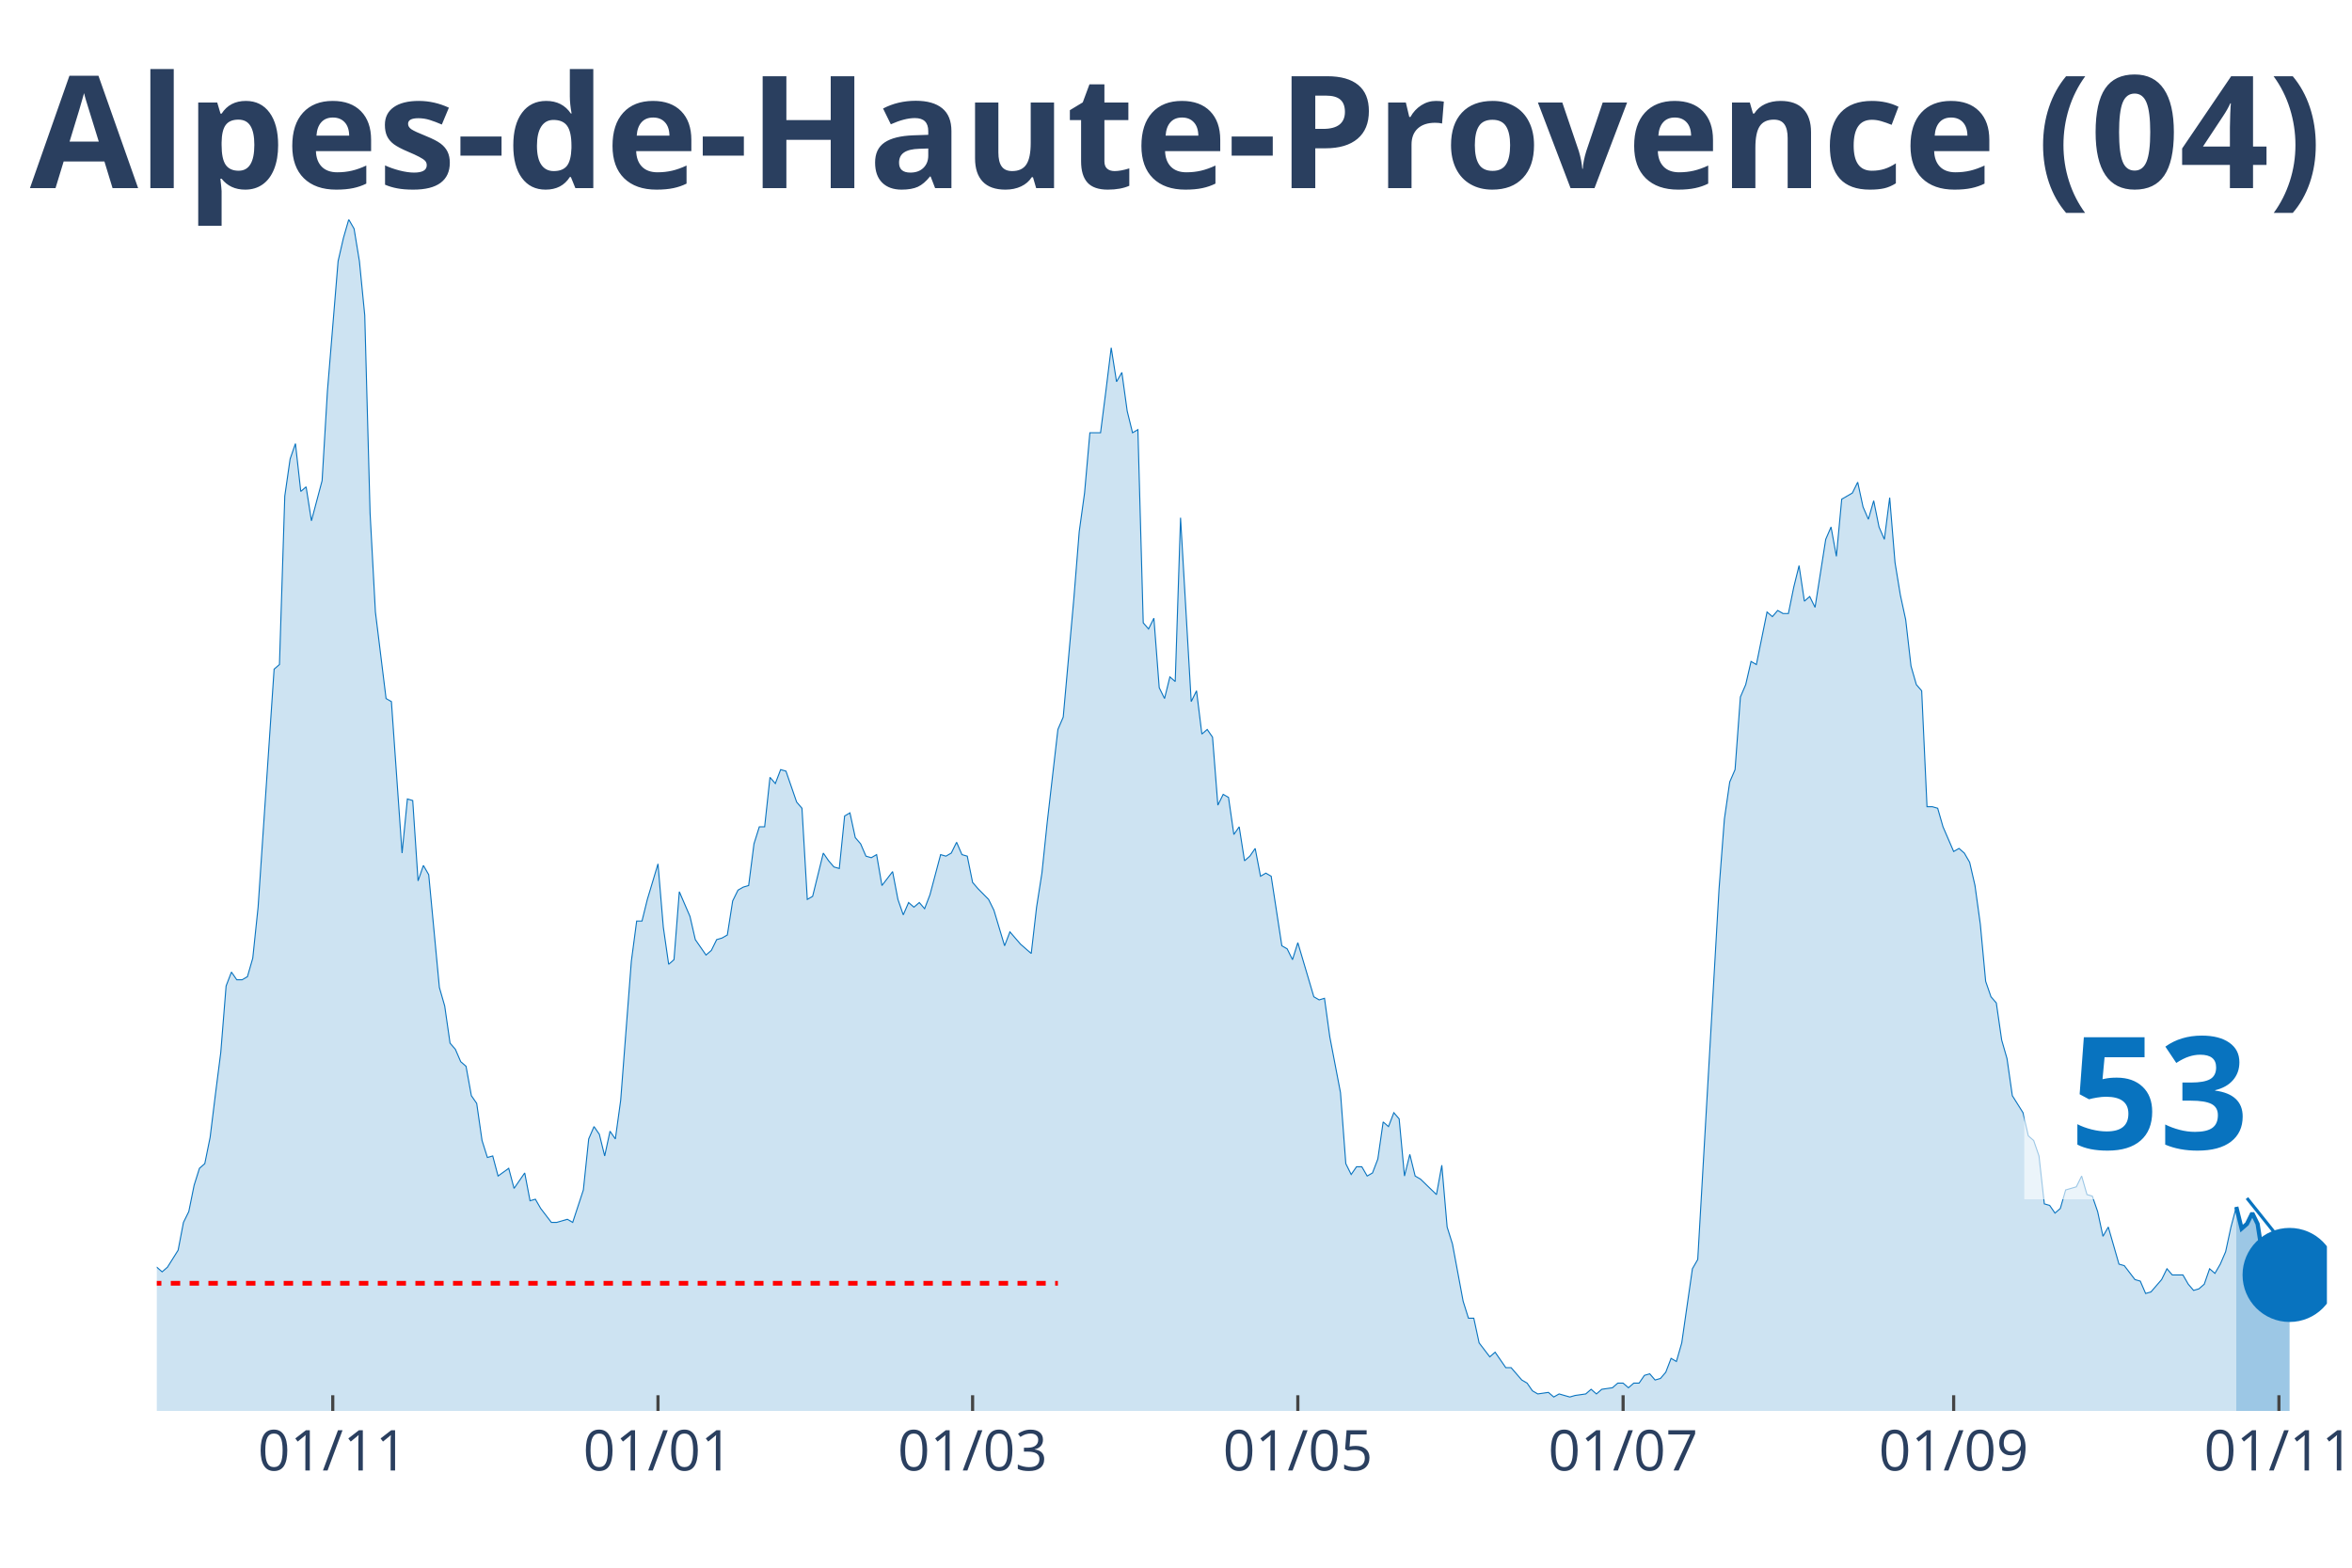
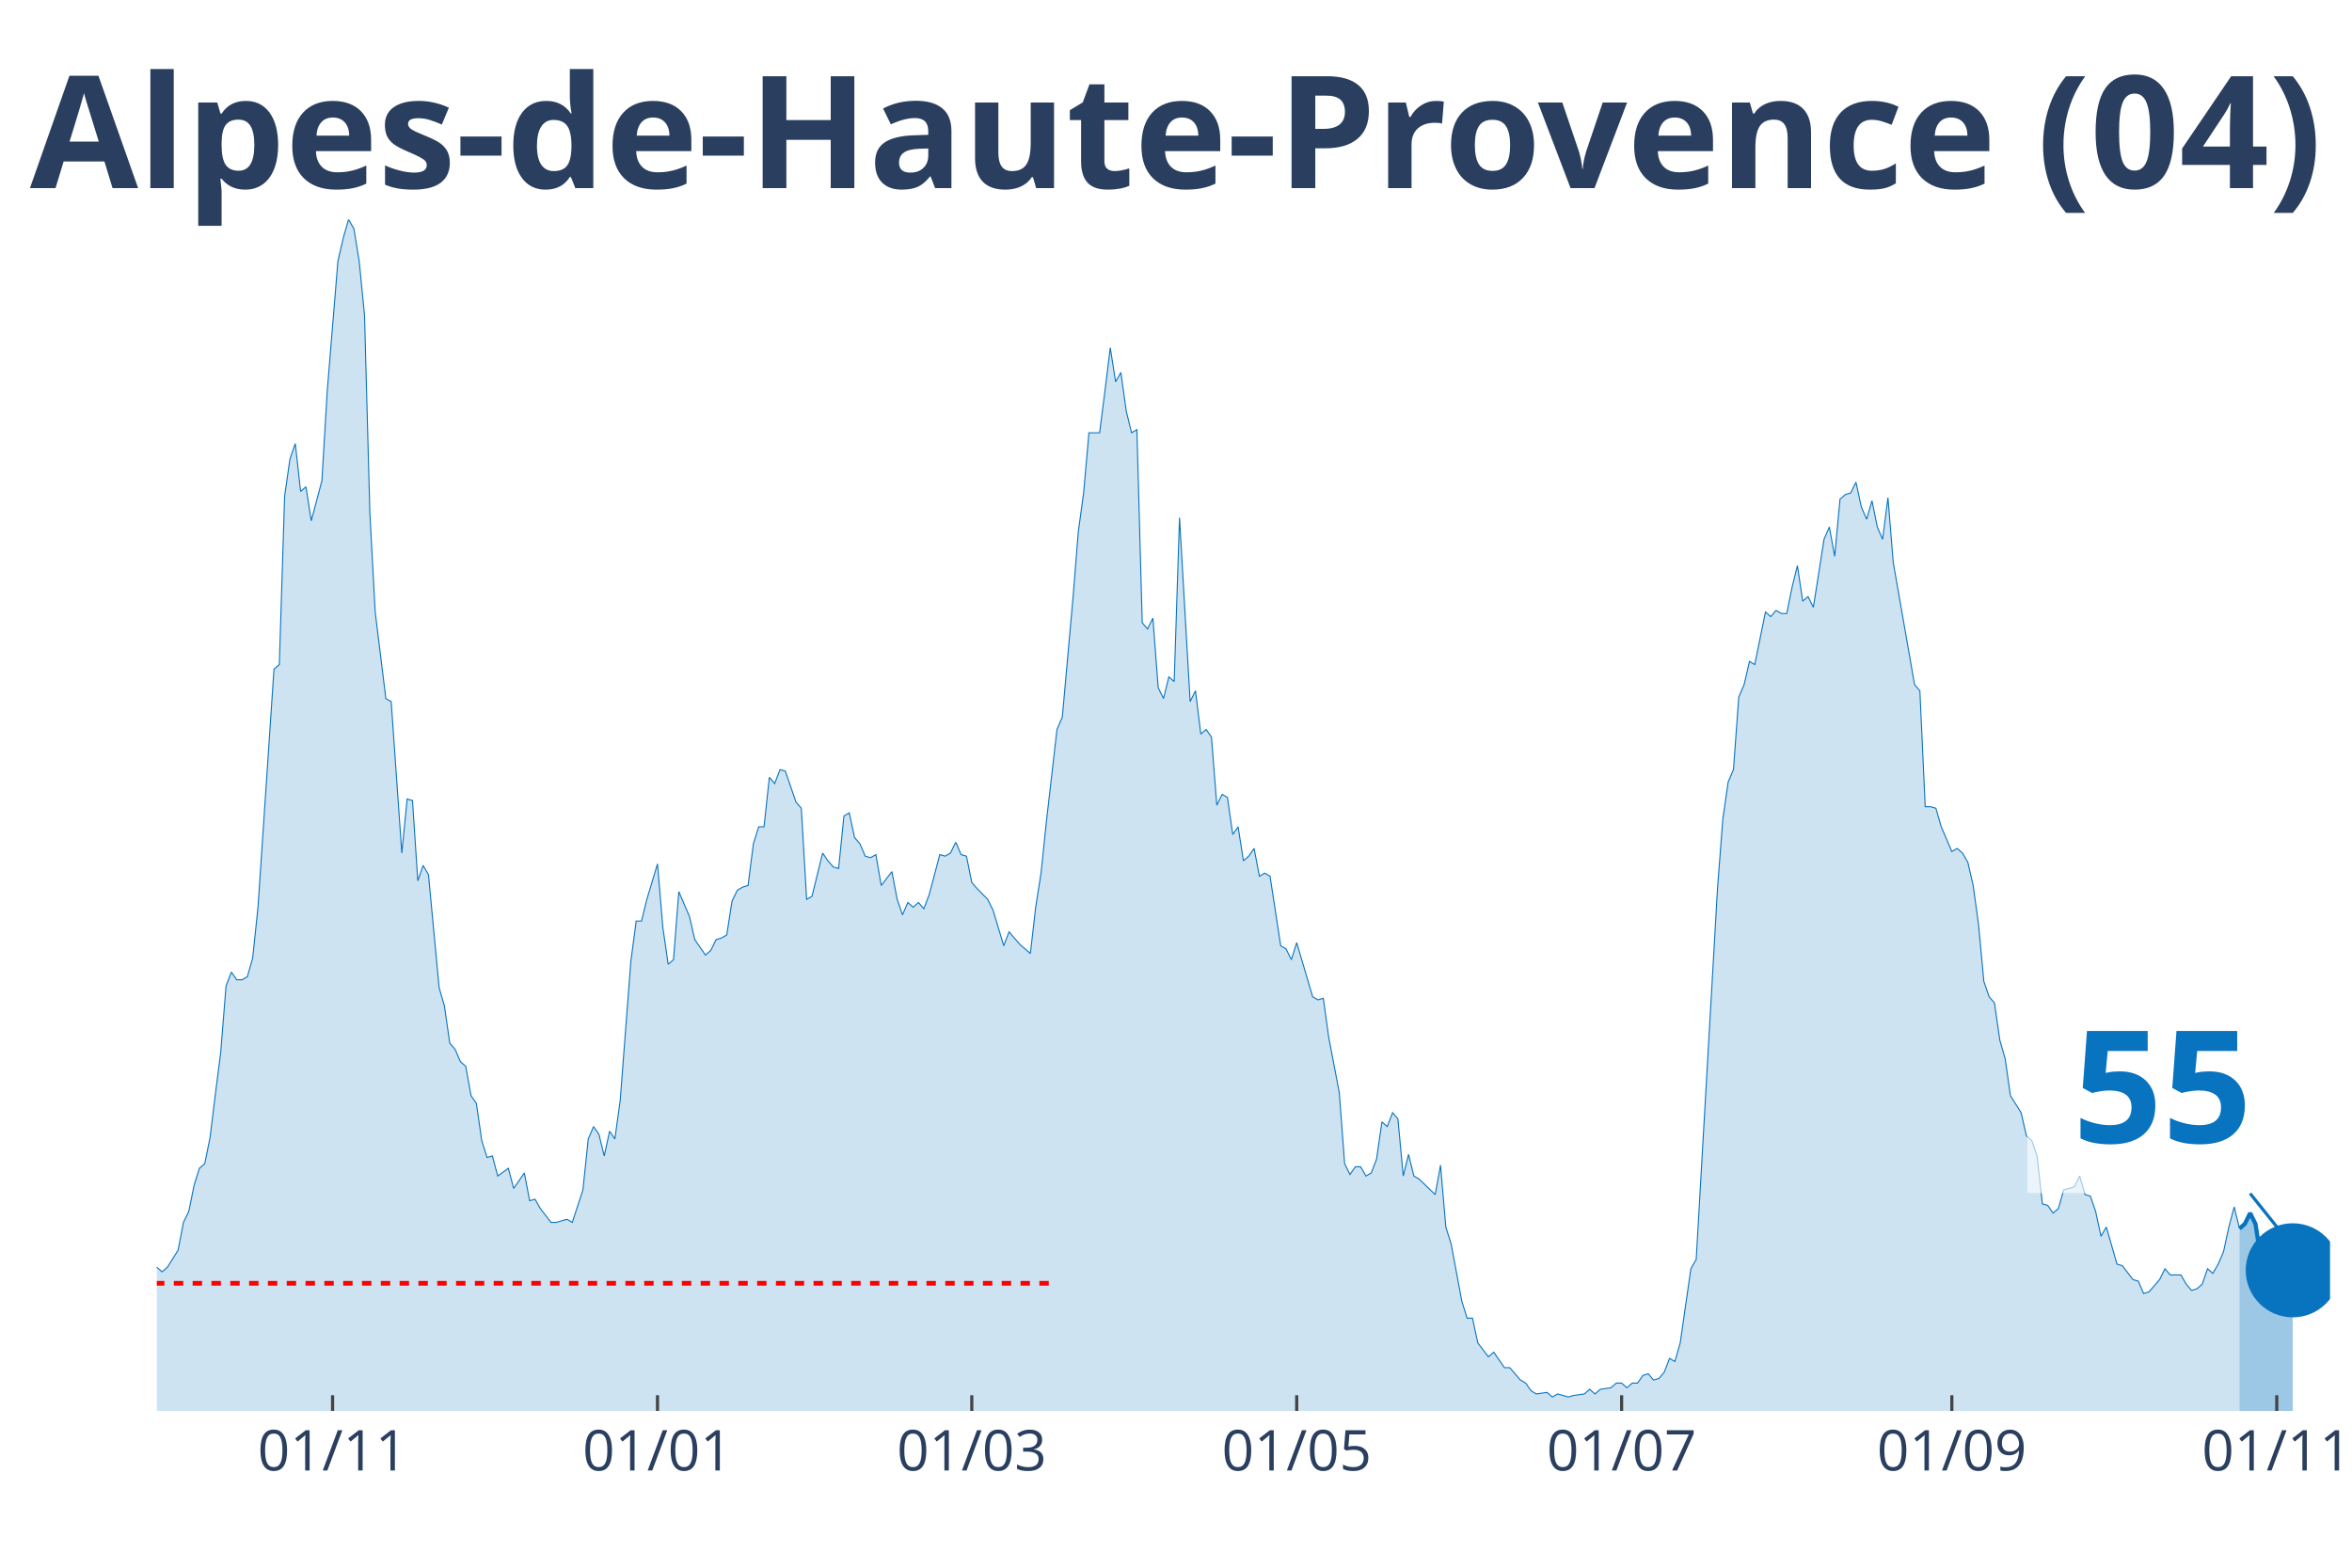
<svg xmlns="http://www.w3.org/2000/svg" class="main-svg" width="1125" height="750" style="" viewBox="0 0 750 500">
  <rect x="0" y="0" width="750" height="500" style="fill: rgb(0, 0, 0); fill-opacity: 0;" />
-   <defs id="defs-3cee46">
+   <defs id="defs-73910e">
    <g class="clips">
-       <clipPath id="clip3cee46xyplot" class="plotclip">
-         <rect width="692" height="380" />
+       <clipPath id="clip73910exyplot" class="plotclip">
+         <rect width="693" height="380" />
      </clipPath>
-       <clipPath class="axesclip" id="clip3cee46x">
-         <rect x="50" y="0" width="692" height="500" />
+       <clipPath class="axesclip" id="clip73910ex">
+         <rect x="50" y="0" width="693" height="500" />
      </clipPath>
-       <clipPath class="axesclip" id="clip3cee46y">
+       <clipPath class="axesclip" id="clip73910ey">
        <rect x="0" y="70" width="750" height="380" />
      </clipPath>
-       <clipPath class="axesclip" id="clip3cee46xy">
-         <rect x="50" y="70" width="692" height="380" />
+       <clipPath class="axesclip" id="clip73910exy">
+         <rect x="50" y="70" width="693" height="380" />
      </clipPath>
    </g>
    <g class="gradients" />
  </defs>
  <g class="bglayer">
-     <rect class="bg" x="50" y="70" width="692" height="380" style="fill: rgb(0, 0, 0); fill-opacity: 0; stroke-width: 0;" />
+     <rect class="bg" x="50" y="70" width="693" height="380" style="fill: rgb(0, 0, 0); fill-opacity: 0; stroke-width: 0;" />
  </g>
  <g class="layer-below">
    <g class="imagelayer" />
    <g class="shapelayer" />
  </g>
  <g class="cartesianlayer">
    <g class="subplot xy">
      <g class="layer-subplot">
        <g class="shapelayer" />
        <g class="imagelayer" />
      </g>
      <g class="gridlayer">
        <g class="x">
-           <path class="xgrid crisp" transform="translate(106.11,0)" d="M0,70v380" style="stroke: rgb(255, 255, 255); stroke-opacity: 1; stroke-width: 1px;" />
-           <path class="xgrid crisp" transform="translate(209.82,0)" d="M0,70v380" style="stroke: rgb(255, 255, 255); stroke-opacity: 1; stroke-width: 1px;" />
-           <path class="xgrid crisp" transform="translate(310.14,0)" d="M0,70v380" style="stroke: rgb(255, 255, 255); stroke-opacity: 1; stroke-width: 1px;" />
-           <path class="xgrid crisp" transform="translate(413.85,0)" d="M0,70v380" style="stroke: rgb(255, 255, 255); stroke-opacity: 1; stroke-width: 1px;" />
-           <path class="xgrid crisp" transform="translate(517.57,0)" d="M0,70v380" style="stroke: rgb(255, 255, 255); stroke-opacity: 1; stroke-width: 1px;" />
-           <path class="xgrid crisp" transform="translate(622.98,0)" d="M0,70v380" style="stroke: rgb(255, 255, 255); stroke-opacity: 1; stroke-width: 1px;" />
-           <path class="xgrid crisp" transform="translate(726.7,0)" d="M0,70v380" style="stroke: rgb(255, 255, 255); stroke-opacity: 1; stroke-width: 1px;" />
+           <path class="xgrid crisp" transform="translate(106.05,0)" d="M0,70v380" style="stroke: rgb(255, 255, 255); stroke-opacity: 1; stroke-width: 1px;" />
+           <path class="xgrid crisp" transform="translate(209.66,0)" d="M0,70v380" style="stroke: rgb(255, 255, 255); stroke-opacity: 1; stroke-width: 1px;" />
+           <path class="xgrid crisp" transform="translate(309.88,0)" d="M0,70v380" style="stroke: rgb(255, 255, 255); stroke-opacity: 1; stroke-width: 1px;" />
+           <path class="xgrid crisp" transform="translate(413.49,0)" d="M0,70v380" style="stroke: rgb(255, 255, 255); stroke-opacity: 1; stroke-width: 1px;" />
+           <path class="xgrid crisp" transform="translate(517.1,0)" d="M0,70v380" style="stroke: rgb(255, 255, 255); stroke-opacity: 1; stroke-width: 1px;" />
+           <path class="xgrid crisp" transform="translate(622.4,0)" d="M0,70v380" style="stroke: rgb(255, 255, 255); stroke-opacity: 1; stroke-width: 1px;" />
+           <path class="xgrid crisp" transform="translate(726.01,0)" d="M0,70v380" style="stroke: rgb(255, 255, 255); stroke-opacity: 1; stroke-width: 1px;" />
        </g>
        <g class="y" />
      </g>
      <g class="zerolinelayer" />
      <path class="xlines-below" />
      <path class="ylines-below" />
      <g class="overlines-below" />
      <g class="xaxislayer-below" />
      <g class="yaxislayer-below" />
      <g class="overaxes-below" />
-       <g class="plot" transform="translate(50, 70)" clip-path="url('#clip3cee46xyplot')">
+       <g class="plot" transform="translate(50, 70)" clip-path="url('#clip73910exyplot')">
        <g class="scatterlayer mlayer">
-           <g class="trace scatter trace4a5bf5" style="stroke-miterlimit: 2;">
+           <g class="trace scatter traced8ac2b" style="stroke-miterlimit: 2;">
            <g class="fills">
              <g>
-                 <path class="js-fill" d="M663.1,380L-231.23,380L-231.23,378.03L-221.03,378.03L-219.33,378.03L-212.53,379.01L-210.83,379.01L-115.62,378.03L-113.92,377.54L-110.52,375.07L-108.82,375.56L-105.42,374.09L-103.71,374.09L-102.01,373.59L-100.31,376.06L-96.91,374.58L-95.21,372.11L-90.11,367.19L-88.41,362.26L-83.31,354.86L-81.61,356.34L-78.21,358.81L-76.51,357.33L-73.11,353.88L-71.41,354.86L-68.01,353.39L-66.31,343.04L-57.81,334.16L-56.11,334.66L-54.41,340.08L-52.71,341.06L-49.31,344.51L-47.61,344.51L-44.21,345.5L-42.51,341.56L-37.41,345.01L-35.71,345.5L-34,339.09L-32.3,338.6L-28.9,333.67L-27.2,328.74L-25.5,329.23L-23.8,328.25L-22.1,332.68L-20.4,332.19L-18.7,333.67L-17,329.23L-15.3,325.29L-13.6,317.41L-11.9,317.9L-10.2,316.91L-8.5,317.9L-6.8,320.86L-5.1,324.31L-3.4,331.21L-1.7,334.66L0,334.16L1.7,335.64L3.4,334.16L6.8,328.74L8.5,319.87L10.2,316.42L11.9,308.04L13.6,302.62L15.3,301.14L17,292.76L18.7,278.96L20.4,265.65L22.1,244.46L23.8,240.03L25.5,242.49L27.2,242.49L28.9,241.5L30.6,235.59L32.3,219.33L37.41,143.42L39.11,141.95L40.81,88.22L42.51,76.39L44.21,71.47L45.91,86.74L47.61,85.27L49.31,96.11L52.71,83.29L54.41,54.71L57.81,13.31L59.51,5.91L61.21,0L62.91,2.96L64.61,13.31L66.31,30.56L68.01,93.64L69.71,125.19L73.11,152.79L74.81,153.77L78.21,202.08L79.91,184.82L81.61,185.32L83.31,210.95L85.01,206.02L86.71,208.98L90.11,244.95L91.81,250.87L93.51,262.7L95.21,264.67L96.91,268.61L98.61,270.09L100.31,279.46L102.01,281.92L103.71,293.75L105.42,299.17L107.12,298.68L108.82,305.08L112.22,302.62L113.92,309.03L117.32,304.1L119.02,312.97L120.72,312.48L122.42,315.43L125.82,319.87L127.52,319.87L130.92,318.88L132.62,319.87L136.02,309.52L137.72,293.26L139.42,289.31L141.12,291.78L142.82,298.68L144.52,290.79L146.22,293.26L147.92,280.93L151.32,236.58L153.02,223.76L154.72,223.76L156.42,216.86L159.82,205.53L161.52,225.73L163.22,237.56L164.92,236.08L166.62,214.4L168.32,218.34L170.02,222.28L171.72,229.68L175.13,234.6L176.83,233.13L178.53,229.68L180.23,229.18L181.93,228.2L183.63,217.35L185.33,213.9L187.03,212.92L188.73,212.43L190.43,199.12L192.13,193.7L193.83,193.7L195.53,177.92L197.23,179.9L198.93,175.46L200.63,175.95L204.03,185.81L205.73,187.78L207.43,216.86L209.13,215.88L212.53,202.08L214.23,204.54L215.93,206.51L217.63,207L219.33,190.25L221.03,189.26L222.73,197.15L224.43,199.12L226.13,203.06L227.83,203.55L229.53,202.57L231.23,212.43L234.63,207.99L236.33,216.86L238.03,221.79L239.73,217.85L241.43,219.33L243.14,217.85L244.84,219.82L246.54,215.38L249.94,202.57L251.64,203.06L253.34,202.08L255.04,198.63L256.74,202.57L258.44,203.06L260.14,211.44L261.84,213.41L265.24,216.86L266.94,220.31L270.34,231.65L272.04,227.21L275.44,231.15L277.14,232.63L278.84,234.11L280.54,219.33L282.24,208.48L283.94,192.22L287.34,162.65L289.04,158.7L292.44,120.75L294.14,99.56L295.84,87.24L297.54,68.02L300.94,68.02L302.64,54.71L304.34,40.91L306.04,51.75L307.74,48.79L309.44,61.12L311.14,68.02L312.85,67.03L314.55,128.64L316.25,130.61L317.95,127.16L319.65,149.34L321.35,152.79L323.05,145.89L324.75,147.37L326.45,95.12L329.85,153.77L331.55,150.32L333.25,164.12L334.95,162.65L336.65,165.11L338.35,186.8L340.05,183.35L341.75,184.33L343.45,196.16L345.15,193.7L346.85,204.54L348.55,203.06L350.25,200.6L351.95,209.47L353.65,208.48L355.35,209.47L358.75,231.65L360.45,232.63L362.15,236.08L363.85,230.66L368.95,247.91L370.65,248.9L372.35,248.4L374.05,260.73L377.45,278.47L379.15,301.14L380.86,304.59L382.56,302.13L384.26,302.13L385.96,305.08L387.66,304.1L389.36,299.66L391.06,287.83L392.76,289.31L394.46,284.88L396.16,286.85L397.86,305.08L399.56,298.18L401.26,305.08L402.96,306.07L408.06,311L409.76,301.63L411.46,321.35L413.16,326.77L416.56,345.01L418.26,350.43L419.96,350.43L421.66,358.31L425.06,362.75L426.76,361.27L430.16,366.2L431.86,366.2L435.26,370.14L436.96,371.13L438.66,373.59L440.36,374.58L443.76,374.09L445.46,375.56L447.16,374.58L448.86,375.07L450.57,375.56L452.27,375.07L455.67,374.58L457.37,373.1L459.07,374.58L460.77,373.1L464.17,372.61L465.87,371.13L467.57,371.13L469.27,372.61L470.97,371.13L472.67,371.13L474.37,368.66L476.07,368.17L477.77,370.14L479.47,369.65L481.17,367.68L482.87,363.24L484.57,364.23L486.27,358.31L489.67,334.66L491.37,331.7L498.17,213.41L499.87,191.23L501.57,179.4L503.27,175.46L504.97,152.3L506.67,148.35L508.37,140.96L510.07,141.95L513.47,125.19L515.17,126.67L516.87,124.7L518.57,125.68L520.28,125.68L521.98,117.3L523.68,110.4L525.38,121.74L527.08,120.26L528.78,123.71L532.18,102.02L533.88,98.08L535.58,107.44L537.28,89.21L540.68,87.24L542.38,83.79L544.08,91.67L545.78,95.62L547.48,89.7L549.18,98.08L550.88,102.02L552.58,88.72L554.28,109.42L555.98,119.77L557.68,127.65L559.38,142.44L561.08,148.35L562.78,150.32L564.48,187.29L566.18,187.29L567.88,187.78L569.58,193.7L572.98,201.58L574.68,200.6L576.38,202.08L578.08,205.03L579.78,212.43L581.48,224.75L583.18,242.98L584.88,247.91L586.58,249.88L588.29,261.71L589.99,267.63L591.69,279.46L595.09,284.88L596.79,292.27L598.49,293.75L600.19,298.68L601.89,313.96L603.59,314.45L605.29,316.91L606.99,315.43L608.69,309.52L610.39,309.03L612.09,308.53L613.79,305.08L615.49,311L617.19,311.49L618.89,316.42L620.59,324.31L622.29,321.35L623.99,327.26L625.69,333.18L627.39,333.67L630.79,338.11L632.49,338.6L634.19,342.54L635.89,342.05L639.29,338.11L640.99,334.66L642.69,336.63L644.39,336.63L646.09,336.63L647.79,339.58L649.49,341.56L651.19,341.06L652.89,339.58L654.59,334.66L656.29,336.13L658,333.18L659.7,329.23L661.4,321.35L663.1,314.94" style="fill: rgb(8, 115, 191); fill-opacity: 0.2; stroke-width: 0;" />
+                 <path class="js-fill" d="M664.13,380L-231,380L-231,378.03L-220.81,378.03L-219.11,378.03L-212.32,379.01L-210.62,379.01L-115.5,378.03L-113.8,377.54L-110.4,375.07L-108.71,375.56L-105.31,374.09L-103.61,374.09L-101.91,373.59L-100.21,376.06L-96.82,374.58L-95.12,372.11L-90.02,367.19L-88.32,362.26L-83.23,354.86L-81.53,356.34L-78.13,358.81L-76.43,357.33L-73.04,353.88L-71.34,354.86L-67.94,353.39L-66.24,343.04L-57.75,334.16L-56.05,334.66L-54.35,340.08L-52.65,341.06L-49.26,344.51L-47.56,344.51L-44.16,345.5L-42.46,341.56L-37.37,345.01L-35.67,345.5L-33.97,339.09L-32.27,338.6L-28.87,333.67L-27.18,328.74L-25.48,329.23L-23.78,328.25L-22.08,332.68L-20.38,332.19L-18.68,333.67L-16.99,329.23L-15.29,325.29L-13.59,317.41L-11.89,317.9L-10.19,316.91L-8.49,317.9L-6.79,320.86L-5.1,324.31L-3.4,331.21L-1.7,334.66L0,334.16L1.7,335.64L3.4,334.16L6.79,328.74L8.49,319.87L10.19,316.42L11.89,308.04L13.59,302.62L15.29,301.14L16.99,292.76L18.68,278.96L20.38,265.65L22.08,244.46L23.78,240.03L25.48,242.49L27.18,242.49L28.88,241.5L30.57,235.59L32.27,219.33L37.37,143.42L39.07,141.95L40.76,88.22L42.46,76.39L44.16,71.47L45.86,86.74L47.56,85.27L49.26,96.11L52.65,83.29L54.35,54.71L57.75,13.31L59.45,5.91L61.15,0L62.85,2.96L64.54,13.31L66.24,30.56L67.94,93.64L69.64,125.19L73.04,152.79L74.74,153.77L78.13,202.08L79.83,184.82L81.53,185.32L83.23,210.95L84.93,206.02L86.63,208.98L90.02,244.95L91.72,250.87L93.42,262.7L95.12,264.67L96.82,268.61L98.51,270.09L100.21,279.46L101.91,281.92L103.61,293.75L105.31,299.17L107.01,298.68L108.71,305.08L112.1,302.62L113.8,309.03L117.2,304.1L118.9,312.97L120.6,312.48L122.29,315.43L125.69,319.87L127.39,319.87L130.79,318.88L132.49,319.87L135.88,309.52L137.58,293.26L139.28,289.31L140.98,291.78L142.68,298.68L144.38,290.79L146.07,293.26L147.77,280.93L151.17,236.58L152.87,223.76L154.57,223.76L156.26,216.86L159.66,205.53L161.36,225.73L163.06,237.56L164.76,236.08L166.46,214.4L168.15,218.34L169.85,222.28L171.55,229.68L174.95,234.6L176.65,233.13L178.35,229.68L180.04,229.18L181.74,228.2L183.44,217.35L185.14,213.9L186.84,212.92L188.54,212.43L190.24,199.12L191.93,193.7L193.63,193.7L195.33,177.92L197.03,179.9L198.73,175.46L200.43,175.95L203.82,185.81L205.52,187.78L207.22,216.86L208.92,215.88L212.32,202.08L214.01,204.54L215.71,206.51L217.41,207L219.11,190.25L220.81,189.26L222.51,197.15L224.21,199.12L225.9,203.06L227.6,203.55L229.3,202.57L231,212.43L234.4,207.99L236.1,216.86L237.79,221.79L239.49,217.85L241.19,219.33L242.89,217.85L244.59,219.82L246.29,215.38L249.68,202.57L251.38,203.06L253.08,202.08L254.78,198.63L256.48,202.57L258.18,203.06L259.88,211.44L261.57,213.41L264.97,216.86L266.67,220.31L270.07,231.65L271.76,227.21L275.16,231.15L276.86,232.63L278.56,234.11L280.26,219.33L281.96,208.48L283.65,192.22L287.05,162.65L288.75,158.7L292.15,120.75L293.85,99.56L295.54,87.24L297.24,68.02L300.64,68.02L302.34,54.71L304.04,40.91L305.74,51.75L307.43,48.79L309.13,61.12L310.83,68.02L312.53,67.03L314.23,128.64L315.93,130.61L317.63,127.16L319.32,149.34L321.02,152.79L322.72,145.89L324.42,147.37L326.12,95.12L329.51,153.77L331.21,150.32L332.91,164.12L334.61,162.65L336.31,165.11L338.01,186.8L339.71,183.35L341.4,184.33L343.1,196.16L344.8,193.7L346.5,204.54L348.2,203.06L349.9,200.6L351.6,209.47L353.29,208.48L354.99,209.47L358.39,231.65L360.09,232.63L361.79,236.08L363.49,230.66L368.58,247.91L370.28,248.9L371.98,248.4L373.68,260.73L377.07,278.47L378.77,301.14L380.47,304.59L382.17,302.13L383.87,302.13L385.57,305.08L387.26,304.1L388.96,299.66L390.66,287.83L392.36,289.31L394.06,284.88L395.76,286.85L397.46,305.08L399.15,298.18L400.85,305.08L402.55,306.07L407.65,311L409.35,301.63L411.04,321.35L412.74,326.77L416.14,345.01L417.84,350.43L419.54,350.43L421.24,358.31L424.63,362.75L426.33,361.27L429.73,366.2L431.43,366.2L434.82,370.14L436.52,371.13L438.22,373.59L439.92,374.58L443.32,374.09L445.01,375.56L446.71,374.58L448.41,375.07L450.11,375.56L451.81,375.07L455.21,374.58L456.9,373.1L458.6,374.58L460.3,373.1L463.7,372.61L465.4,371.13L467.1,371.13L468.79,372.61L470.49,371.13L472.19,371.13L473.89,368.66L475.59,368.17L477.29,370.14L478.99,369.65L480.68,367.68L482.38,363.24L484.08,364.23L485.78,358.31L489.18,334.66L490.88,331.7L497.67,213.41L499.37,191.23L501.07,179.4L502.76,175.46L504.46,152.3L506.16,148.35L507.86,140.96L509.56,141.95L512.96,125.19L514.65,126.67L516.35,124.7L518.05,125.68L519.75,125.68L521.45,117.3L523.15,110.4L524.85,121.74L526.54,120.26L528.24,123.71L531.64,102.02L533.34,98.08L535.04,107.44L536.74,89.21L538.43,87.73L540.13,87.24L541.83,83.79L543.53,91.67L545.23,95.62L546.93,89.7L548.63,98.08L550.32,102.02L552.02,88.72L553.72,109.42L560.51,148.35L562.21,150.32L563.91,187.29L565.61,187.29L567.31,187.78L569.01,193.7L572.4,201.58L574.1,200.6L575.8,202.08L577.5,205.03L579.2,212.43L580.9,224.75L582.6,242.98L584.29,247.91L585.99,249.88L587.69,261.71L589.39,267.63L591.09,279.46L594.49,284.88L596.18,292.27L597.88,293.75L599.58,298.68L601.28,313.96L602.98,314.45L604.68,316.91L606.38,315.43L608.07,309.52L609.77,309.03L611.47,308.53L613.17,305.08L614.87,311L616.57,311.49L618.26,316.42L619.96,324.31L621.66,321.35L623.36,327.26L625.06,333.18L626.76,333.67L630.15,338.11L631.85,338.6L633.55,342.54L635.25,342.05L638.65,338.11L640.35,334.66L642.04,336.63L643.74,336.63L645.44,336.63L647.14,339.58L648.84,341.56L650.54,341.06L652.24,339.58L653.93,334.66L655.63,336.13L657.33,333.18L659.03,329.23L660.73,321.35L662.43,314.94L664.13,321.84" style="fill: rgb(8, 115, 191); fill-opacity: 0.2; stroke-width: 0;" />
              </g>
            </g>
            <g class="errorbars" />
            <g class="lines">
-               <path class="js-line" d="M-231.23,378.03L-221.03,378.03L-219.33,378.03L-212.53,379.01L-210.83,379.01L-115.62,378.03L-113.92,377.54L-110.52,375.07L-108.82,375.56L-105.42,374.09L-103.71,374.09L-102.01,373.59L-100.31,376.06L-96.91,374.58L-95.21,372.11L-90.11,367.19L-88.41,362.26L-83.31,354.86L-81.61,356.34L-78.21,358.81L-76.51,357.33L-73.11,353.88L-71.41,354.86L-68.01,353.39L-66.31,343.04L-57.81,334.16L-56.11,334.66L-54.41,340.08L-52.71,341.06L-49.31,344.51L-47.61,344.51L-44.21,345.5L-42.51,341.56L-37.41,345.01L-35.71,345.5L-34,339.09L-32.3,338.6L-28.9,333.67L-27.2,328.74L-25.5,329.23L-23.8,328.25L-22.1,332.68L-20.4,332.19L-18.7,333.67L-17,329.23L-15.3,325.29L-13.6,317.41L-11.9,317.9L-10.2,316.91L-8.5,317.9L-6.8,320.86L-5.1,324.31L-3.4,331.21L-1.7,334.66L0,334.16L1.7,335.64L3.4,334.16L6.8,328.74L8.5,319.87L10.2,316.42L11.9,308.04L13.6,302.62L15.3,301.14L17,292.76L18.7,278.96L20.4,265.65L22.1,244.46L23.8,240.03L25.5,242.49L27.2,242.49L28.9,241.5L30.6,235.59L32.3,219.33L37.41,143.42L39.11,141.95L40.81,88.22L42.51,76.39L44.21,71.47L45.91,86.74L47.61,85.27L49.31,96.11L52.71,83.29L54.41,54.71L57.81,13.31L59.51,5.91L61.21,0L62.91,2.96L64.61,13.31L66.31,30.56L68.01,93.64L69.71,125.19L73.11,152.79L74.81,153.77L78.21,202.08L79.91,184.82L81.61,185.32L83.31,210.95L85.01,206.02L86.71,208.98L90.11,244.95L91.81,250.87L93.51,262.7L95.21,264.67L96.91,268.61L98.61,270.09L100.31,279.46L102.01,281.92L103.71,293.75L105.42,299.17L107.12,298.68L108.82,305.08L112.22,302.62L113.92,309.03L117.32,304.1L119.02,312.97L120.72,312.48L122.42,315.43L125.82,319.87L127.52,319.87L130.92,318.88L132.62,319.87L136.02,309.52L137.72,293.26L139.42,289.31L141.12,291.78L142.82,298.68L144.52,290.79L146.22,293.26L147.92,280.93L151.32,236.58L153.02,223.76L154.72,223.76L156.42,216.86L159.82,205.53L161.52,225.73L163.22,237.56L164.92,236.08L166.62,214.4L168.32,218.34L170.02,222.28L171.72,229.68L175.13,234.6L176.83,233.13L178.53,229.68L180.23,229.18L181.93,228.2L183.63,217.35L185.33,213.9L187.03,212.92L188.73,212.43L190.43,199.12L192.13,193.7L193.83,193.7L195.53,177.92L197.23,179.9L198.93,175.46L200.63,175.95L204.03,185.81L205.73,187.78L207.43,216.86L209.13,215.88L212.53,202.08L214.23,204.54L215.93,206.51L217.63,207L219.33,190.25L221.03,189.26L222.73,197.15L224.43,199.12L226.13,203.06L227.83,203.55L229.53,202.57L231.23,212.43L234.63,207.99L236.33,216.86L238.03,221.79L239.73,217.85L241.43,219.33L243.14,217.85L244.84,219.82L246.54,215.38L249.94,202.57L251.64,203.06L253.34,202.08L255.04,198.63L256.74,202.57L258.44,203.06L260.14,211.44L261.84,213.41L265.24,216.86L266.94,220.31L270.34,231.65L272.04,227.21L275.44,231.15L277.14,232.63L278.84,234.11L280.54,219.33L282.24,208.48L283.94,192.22L287.34,162.65L289.04,158.7L292.44,120.75L294.14,99.56L295.84,87.24L297.54,68.02L300.94,68.02L302.64,54.71L304.34,40.91L306.04,51.75L307.74,48.79L309.44,61.12L311.14,68.02L312.85,67.03L314.55,128.64L316.25,130.61L317.95,127.16L319.65,149.34L321.35,152.79L323.05,145.89L324.75,147.37L326.45,95.12L329.85,153.77L331.55,150.32L333.25,164.12L334.95,162.65L336.65,165.11L338.35,186.8L340.05,183.35L341.75,184.33L343.45,196.16L345.15,193.7L346.85,204.54L348.55,203.06L350.25,200.6L351.95,209.47L353.65,208.48L355.35,209.47L358.75,231.65L360.45,232.63L362.15,236.08L363.85,230.66L368.95,247.91L370.65,248.9L372.35,248.4L374.05,260.73L377.45,278.47L379.15,301.14L380.86,304.59L382.56,302.13L384.26,302.13L385.96,305.08L387.66,304.1L389.36,299.66L391.06,287.83L392.76,289.31L394.46,284.88L396.16,286.85L397.86,305.08L399.56,298.18L401.26,305.08L402.96,306.07L408.06,311L409.76,301.63L411.46,321.35L413.16,326.77L416.56,345.01L418.26,350.43L419.96,350.43L421.66,358.31L425.06,362.75L426.76,361.27L430.16,366.2L431.86,366.2L435.26,370.14L436.96,371.13L438.66,373.59L440.36,374.58L443.76,374.09L445.46,375.56L447.16,374.58L448.86,375.07L450.57,375.56L452.27,375.07L455.67,374.58L457.37,373.1L459.07,374.58L460.77,373.1L464.17,372.61L465.87,371.13L467.57,371.13L469.27,372.61L470.97,371.13L472.67,371.13L474.37,368.66L476.07,368.17L477.77,370.14L479.47,369.65L481.17,367.68L482.87,363.24L484.57,364.23L486.27,358.31L489.67,334.66L491.37,331.7L498.17,213.41L499.87,191.23L501.57,179.4L503.27,175.46L504.97,152.3L506.67,148.35L508.37,140.96L510.07,141.95L513.47,125.19L515.17,126.67L516.87,124.7L518.57,125.68L520.28,125.68L521.98,117.3L523.68,110.4L525.38,121.74L527.08,120.26L528.78,123.71L532.18,102.02L533.88,98.08L535.58,107.44L537.28,89.21L540.68,87.24L542.38,83.79L544.08,91.67L545.78,95.62L547.48,89.7L549.18,98.08L550.88,102.02L552.58,88.72L554.28,109.42L555.98,119.77L557.68,127.65L559.38,142.44L561.08,148.35L562.78,150.32L564.48,187.29L566.18,187.29L567.88,187.78L569.58,193.7L572.98,201.58L574.68,200.6L576.38,202.08L578.08,205.03L579.78,212.43L581.48,224.75L583.18,242.98L584.88,247.91L586.58,249.88L588.29,261.71L589.99,267.63L591.69,279.46L595.09,284.88L596.79,292.27L598.49,293.75L600.19,298.68L601.89,313.96L603.59,314.45L605.29,316.91L606.99,315.43L608.69,309.52L610.39,309.03L612.09,308.53L613.79,305.08L615.49,311L617.19,311.49L618.89,316.42L620.59,324.31L622.29,321.35L623.99,327.26L625.69,333.18L627.39,333.67L630.79,338.11L632.49,338.6L634.19,342.54L635.89,342.05L639.29,338.11L640.99,334.66L642.69,336.63L644.39,336.63L646.09,336.63L647.79,339.58L649.49,341.56L651.19,341.06L652.89,339.58L654.59,334.66L656.29,336.13L658,333.18L659.7,329.23L661.4,321.35L663.1,314.94" style="vector-effect: non-scaling-stroke; fill: none; stroke: rgb(8, 115, 191); stroke-opacity: 1; stroke-width: 0.5px; opacity: 1;" />
+               <path class="js-line" d="M-231,378.03L-220.81,378.03L-219.11,378.03L-212.32,379.01L-210.62,379.01L-115.5,378.03L-113.8,377.54L-110.4,375.07L-108.71,375.56L-105.31,374.09L-103.61,374.09L-101.91,373.59L-100.21,376.06L-96.82,374.58L-95.12,372.11L-90.02,367.19L-88.32,362.26L-83.23,354.86L-81.53,356.34L-78.13,358.81L-76.43,357.33L-73.04,353.88L-71.34,354.86L-67.94,353.39L-66.24,343.04L-57.75,334.16L-56.05,334.66L-54.35,340.08L-52.65,341.06L-49.26,344.51L-47.56,344.51L-44.16,345.5L-42.46,341.56L-37.37,345.01L-35.67,345.5L-33.97,339.09L-32.27,338.6L-28.87,333.67L-27.18,328.74L-25.48,329.23L-23.78,328.25L-22.08,332.68L-20.38,332.19L-18.68,333.67L-16.99,329.23L-15.29,325.29L-13.59,317.41L-11.89,317.9L-10.19,316.91L-8.49,317.9L-6.79,320.86L-5.1,324.31L-3.4,331.21L-1.7,334.66L0,334.16L1.7,335.64L3.4,334.16L6.79,328.74L8.49,319.87L10.19,316.42L11.89,308.04L13.59,302.62L15.29,301.14L16.99,292.76L18.68,278.96L20.38,265.65L22.08,244.46L23.78,240.03L25.48,242.49L27.18,242.49L28.88,241.5L30.57,235.59L32.27,219.33L37.37,143.42L39.07,141.95L40.76,88.22L42.46,76.39L44.16,71.47L45.86,86.74L47.56,85.27L49.26,96.11L52.65,83.29L54.35,54.71L57.75,13.31L59.45,5.91L61.15,0L62.85,2.96L64.54,13.31L66.24,30.56L67.94,93.64L69.64,125.19L73.04,152.79L74.74,153.77L78.13,202.08L79.83,184.82L81.53,185.32L83.23,210.95L84.93,206.02L86.63,208.98L90.02,244.95L91.72,250.87L93.42,262.7L95.12,264.67L96.82,268.61L98.51,270.09L100.21,279.46L101.91,281.92L103.61,293.75L105.31,299.17L107.01,298.68L108.71,305.08L112.1,302.62L113.8,309.03L117.2,304.1L118.9,312.97L120.6,312.48L122.29,315.43L125.69,319.87L127.39,319.87L130.79,318.88L132.49,319.87L135.88,309.52L137.58,293.26L139.28,289.31L140.98,291.78L142.68,298.68L144.38,290.79L146.07,293.26L147.77,280.93L151.17,236.58L152.87,223.76L154.57,223.76L156.26,216.86L159.66,205.53L161.36,225.73L163.06,237.56L164.76,236.08L166.46,214.4L168.15,218.34L169.85,222.28L171.55,229.68L174.95,234.6L176.65,233.13L178.35,229.68L180.04,229.18L181.74,228.2L183.44,217.35L185.14,213.9L186.84,212.92L188.54,212.43L190.24,199.12L191.93,193.7L193.63,193.7L195.33,177.92L197.03,179.9L198.73,175.46L200.43,175.95L203.82,185.81L205.52,187.78L207.22,216.86L208.92,215.88L212.32,202.08L214.01,204.54L215.71,206.51L217.41,207L219.11,190.25L220.81,189.26L222.51,197.15L224.21,199.12L225.9,203.06L227.6,203.55L229.3,202.57L231,212.43L234.4,207.99L236.1,216.86L237.79,221.79L239.49,217.85L241.19,219.33L242.89,217.85L244.59,219.82L246.29,215.38L249.68,202.57L251.38,203.06L253.08,202.08L254.78,198.63L256.48,202.57L258.18,203.06L259.88,211.44L261.57,213.41L264.97,216.86L266.67,220.31L270.07,231.65L271.76,227.21L275.16,231.15L276.86,232.63L278.56,234.11L280.26,219.33L281.96,208.48L283.65,192.22L287.05,162.65L288.75,158.7L292.15,120.75L293.85,99.56L295.54,87.24L297.24,68.02L300.64,68.02L302.34,54.71L304.04,40.91L305.74,51.75L307.43,48.79L309.13,61.12L310.83,68.02L312.53,67.03L314.23,128.64L315.93,130.61L317.63,127.16L319.32,149.34L321.02,152.79L322.72,145.89L324.42,147.37L326.12,95.12L329.51,153.77L331.21,150.32L332.91,164.12L334.61,162.65L336.31,165.11L338.01,186.8L339.71,183.35L341.4,184.33L343.1,196.16L344.8,193.7L346.5,204.54L348.2,203.06L349.9,200.6L351.6,209.47L353.29,208.48L354.99,209.47L358.39,231.65L360.09,232.63L361.79,236.08L363.49,230.66L368.58,247.91L370.28,248.9L371.98,248.4L373.68,260.73L377.07,278.47L378.77,301.14L380.47,304.59L382.17,302.13L383.87,302.13L385.57,305.08L387.26,304.1L388.96,299.66L390.66,287.83L392.36,289.31L394.06,284.88L395.76,286.85L397.46,305.08L399.15,298.18L400.85,305.08L402.55,306.07L407.65,311L409.35,301.63L411.04,321.35L412.74,326.77L416.14,345.01L417.84,350.43L419.54,350.43L421.24,358.31L424.63,362.75L426.33,361.27L429.73,366.2L431.43,366.2L434.82,370.14L436.52,371.13L438.22,373.59L439.92,374.58L443.32,374.09L445.01,375.56L446.71,374.58L448.41,375.07L450.11,375.56L451.81,375.07L455.21,374.58L456.9,373.1L458.6,374.58L460.3,373.1L463.7,372.61L465.4,371.13L467.1,371.13L468.79,372.61L470.49,371.13L472.19,371.13L473.89,368.66L475.59,368.17L477.29,370.14L478.99,369.65L480.68,367.68L482.38,363.24L484.08,364.23L485.78,358.31L489.18,334.66L490.88,331.7L497.67,213.41L499.37,191.23L501.07,179.4L502.76,175.46L504.46,152.3L506.16,148.35L507.86,140.96L509.56,141.95L512.96,125.19L514.65,126.67L516.35,124.7L518.05,125.68L519.75,125.68L521.45,117.3L523.15,110.4L524.85,121.74L526.54,120.26L528.24,123.71L531.64,102.02L533.34,98.08L535.04,107.44L536.74,89.21L538.43,87.73L540.13,87.24L541.83,83.79L543.53,91.67L545.23,95.62L546.93,89.7L548.63,98.08L550.32,102.02L552.02,88.72L553.72,109.42L560.51,148.35L562.21,150.32L563.91,187.29L565.61,187.29L567.31,187.78L569.01,193.7L572.4,201.58L574.1,200.6L575.8,202.08L577.5,205.03L579.2,212.43L580.9,224.75L582.6,242.98L584.29,247.91L585.99,249.88L587.69,261.71L589.39,267.63L591.09,279.46L594.49,284.88L596.18,292.27L597.88,293.75L599.58,298.68L601.28,313.96L602.98,314.45L604.68,316.91L606.38,315.43L608.07,309.52L609.77,309.03L611.47,308.53L613.17,305.08L614.87,311L616.57,311.49L618.26,316.42L619.96,324.31L621.66,321.35L623.36,327.26L625.06,333.18L626.76,333.67L630.15,338.11L631.85,338.6L633.55,342.54L635.25,342.05L638.65,338.11L640.35,334.66L642.04,336.63L643.74,336.63L645.44,336.63L647.14,339.58L648.84,341.56L650.54,341.06L652.24,339.58L653.93,334.66L655.63,336.13L657.33,333.18L659.03,329.23L660.73,321.35L662.43,314.94L664.13,321.84" style="vector-effect: non-scaling-stroke; fill: none; stroke: rgb(8, 115, 191); stroke-opacity: 1; stroke-width: 0.5px; opacity: 1;" />
            </g>
            <g class="points" />
            <g class="text" />
          </g>
-           <g class="trace scatter trace7e506c" style="stroke-miterlimit: 2;">
+           <g class="trace scatter trace816760" style="stroke-miterlimit: 2;">
            <g class="fills">
              <g>
-                 <path class="js-fill" d="M680.1,380L663.1,380L663.1,314.94L664.8,321.84L666.5,320.36L668.2,316.91L669.9,320.36L671.6,331.21L673.3,334.66L675,338.11L676.7,337.12L680.1,336.63" style="fill: rgb(8, 115, 191); fill-opacity: 0.4; stroke-width: 0;" />
+                 <path class="js-fill" d="M681.11,380L664.13,380L664.13,321.84L665.82,320.36L667.52,316.91L669.22,320.36L670.92,331.21L674.32,338.11L676.01,337.12L679.41,336.63L681.11,335.15" style="fill: rgb(8, 115, 191); fill-opacity: 0.4; stroke-width: 0;" />
              </g>
            </g>
            <g class="errorbars" />
            <g class="lines">
-               <path class="js-line" d="M663.1,314.94L664.8,321.84L666.5,320.36L668.2,316.91L669.9,320.36L671.6,331.21L673.3,334.66L675,338.11L676.7,337.12L680.1,336.63" style="vector-effect: non-scaling-stroke; fill: none; stroke: rgb(8, 115, 191); stroke-opacity: 1; stroke-width: 2px; opacity: 1;" />
+               <path class="js-line" d="M664.13,321.84L665.82,320.36L667.52,316.91L669.22,320.36L670.92,331.21L674.32,338.11L676.01,337.12L679.41,336.63L681.11,335.15" style="vector-effect: non-scaling-stroke; fill: none; stroke: rgb(8, 115, 191); stroke-opacity: 1; stroke-width: 2px; opacity: 1;" />
            </g>
            <g class="points" />
            <g class="text" />
          </g>
-           <g class="trace scatter trace77b602" style="stroke-miterlimit: 2; opacity: 1;">
+           <g class="trace scatter traceaf2861" style="stroke-miterlimit: 2; opacity: 1;">
            <g class="fills" />
            <g class="errorbars" />
            <g class="lines" />
            <g class="points">
-               <path class="point" transform="translate(680.1,336.63)" d="M15,0A15,15 0 1,1 0,-15A15,15 0 0,1 15,0Z" style="opacity: 1; stroke-width: 0px; fill: rgb(8, 115, 191); fill-opacity: 1;" />
+               <path class="point" transform="translate(681.11,335.15)" d="M15,0A15,15 0 1,1 0,-15A15,15 0 0,1 15,0Z" style="opacity: 1; stroke-width: 0px; fill: rgb(8, 115, 191); fill-opacity: 1;" />
            </g>
            <g class="text" />
          </g>
        </g>
      </g>
      <g class="overplot" />
      <path class="xlines-above crisp" style="fill: none; stroke-width: 1px; stroke: rgb(0, 0, 0); stroke-opacity: 0;" d="" />
      <path class="ylines-above crisp" style="fill: none;" d="M0,0" />
      <g class="overlines-above" />
      <g class="xaxislayer-above">
-         <path class="xtick ticks crisp" d="M0,450v-5" transform="translate(106.11,0)" style="stroke: rgb(68, 68, 68); stroke-opacity: 1; stroke-width: 1px;" />
-         <path class="xtick ticks crisp" d="M0,450v-5" transform="translate(209.82,0)" style="stroke: rgb(68, 68, 68); stroke-opacity: 1; stroke-width: 1px;" />
-         <path class="xtick ticks crisp" d="M0,450v-5" transform="translate(310.14,0)" style="stroke: rgb(68, 68, 68); stroke-opacity: 1; stroke-width: 1px;" />
-         <path class="xtick ticks crisp" d="M0,450v-5" transform="translate(413.85,0)" style="stroke: rgb(68, 68, 68); stroke-opacity: 1; stroke-width: 1px;" />
-         <path class="xtick ticks crisp" d="M0,450v-5" transform="translate(517.57,0)" style="stroke: rgb(68, 68, 68); stroke-opacity: 1; stroke-width: 1px;" />
-         <path class="xtick ticks crisp" d="M0,450v-5" transform="translate(622.98,0)" style="stroke: rgb(68, 68, 68); stroke-opacity: 1; stroke-width: 1px;" />
-         <path class="xtick ticks crisp" d="M0,450v-5" transform="translate(726.7,0)" style="stroke: rgb(68, 68, 68); stroke-opacity: 1; stroke-width: 1px;" />
+         <path class="xtick ticks crisp" d="M0,450v-5" transform="translate(106.05,0)" style="stroke: rgb(68, 68, 68); stroke-opacity: 1; stroke-width: 1px;" />
+         <path class="xtick ticks crisp" d="M0,450v-5" transform="translate(209.66,0)" style="stroke: rgb(68, 68, 68); stroke-opacity: 1; stroke-width: 1px;" />
+         <path class="xtick ticks crisp" d="M0,450v-5" transform="translate(309.88,0)" style="stroke: rgb(68, 68, 68); stroke-opacity: 1; stroke-width: 1px;" />
+         <path class="xtick ticks crisp" d="M0,450v-5" transform="translate(413.49,0)" style="stroke: rgb(68, 68, 68); stroke-opacity: 1; stroke-width: 1px;" />
+         <path class="xtick ticks crisp" d="M0,450v-5" transform="translate(517.1,0)" style="stroke: rgb(68, 68, 68); stroke-opacity: 1; stroke-width: 1px;" />
+         <path class="xtick ticks crisp" d="M0,450v-5" transform="translate(622.4,0)" style="stroke: rgb(68, 68, 68); stroke-opacity: 1; stroke-width: 1px;" />
+         <path class="xtick ticks crisp" d="M0,450v-5" transform="translate(726.01,0)" style="stroke: rgb(68, 68, 68); stroke-opacity: 1; stroke-width: 1px;" />
        <g class="xtick">
-           <text text-anchor="middle" x="0" y="469" transform="translate(106.11,0)" style="font-family: 'Open Sans', verdana, arial, sans-serif; font-size: 18px; fill: rgb(42, 63, 95); fill-opacity: 1; white-space: pre;">01/11</text>
+           <text text-anchor="middle" x="0" y="469" transform="translate(106.05,0)" style="font-family: 'Open Sans', verdana, arial, sans-serif; font-size: 18px; fill: rgb(42, 63, 95); fill-opacity: 1; white-space: pre;">01/11</text>
        </g>
        <g class="xtick">
-           <text text-anchor="middle" x="0" y="469" transform="translate(209.82,0)" style="font-family: 'Open Sans', verdana, arial, sans-serif; font-size: 18px; fill: rgb(42, 63, 95); fill-opacity: 1; white-space: pre;">01/01</text>
+           <text text-anchor="middle" x="0" y="469" transform="translate(209.66,0)" style="font-family: 'Open Sans', verdana, arial, sans-serif; font-size: 18px; fill: rgb(42, 63, 95); fill-opacity: 1; white-space: pre;">01/01</text>
        </g>
        <g class="xtick">
-           <text text-anchor="middle" x="0" y="469" transform="translate(310.14,0)" style="font-family: 'Open Sans', verdana, arial, sans-serif; font-size: 18px; fill: rgb(42, 63, 95); fill-opacity: 1; white-space: pre;">01/03</text>
+           <text text-anchor="middle" x="0" y="469" transform="translate(309.88,0)" style="font-family: 'Open Sans', verdana, arial, sans-serif; font-size: 18px; fill: rgb(42, 63, 95); fill-opacity: 1; white-space: pre;">01/03</text>
        </g>
        <g class="xtick">
-           <text text-anchor="middle" x="0" y="469" transform="translate(413.85,0)" style="font-family: 'Open Sans', verdana, arial, sans-serif; font-size: 18px; fill: rgb(42, 63, 95); fill-opacity: 1; white-space: pre;">01/05</text>
+           <text text-anchor="middle" x="0" y="469" transform="translate(413.49,0)" style="font-family: 'Open Sans', verdana, arial, sans-serif; font-size: 18px; fill: rgb(42, 63, 95); fill-opacity: 1; white-space: pre;">01/05</text>
        </g>
        <g class="xtick">
-           <text text-anchor="middle" x="0" y="469" transform="translate(517.57,0)" style="font-family: 'Open Sans', verdana, arial, sans-serif; font-size: 18px; fill: rgb(42, 63, 95); fill-opacity: 1; white-space: pre;">01/07</text>
+           <text text-anchor="middle" x="0" y="469" transform="translate(517.1,0)" style="font-family: 'Open Sans', verdana, arial, sans-serif; font-size: 18px; fill: rgb(42, 63, 95); fill-opacity: 1; white-space: pre;">01/07</text>
        </g>
        <g class="xtick">
-           <text text-anchor="middle" x="0" y="469" transform="translate(622.98,0)" style="font-family: 'Open Sans', verdana, arial, sans-serif; font-size: 18px; fill: rgb(42, 63, 95); fill-opacity: 1; white-space: pre;">01/09</text>
+           <text text-anchor="middle" x="0" y="469" transform="translate(622.4,0)" style="font-family: 'Open Sans', verdana, arial, sans-serif; font-size: 18px; fill: rgb(42, 63, 95); fill-opacity: 1; white-space: pre;">01/09</text>
        </g>
        <g class="xtick">
-           <text text-anchor="middle" x="0" y="469" transform="translate(726.7,0)" style="font-family: 'Open Sans', verdana, arial, sans-serif; font-size: 18px; fill: rgb(42, 63, 95); fill-opacity: 1; white-space: pre;">01/11</text>
+           <text text-anchor="middle" x="0" y="469" transform="translate(726.01,0)" style="font-family: 'Open Sans', verdana, arial, sans-serif; font-size: 18px; fill: rgb(42, 63, 95); fill-opacity: 1; white-space: pre;">01/11</text>
        </g>
      </g>
      <g class="yaxislayer-above" />
      <g class="overaxes-above" />
    </g>
  </g>
  <g class="polarlayer" />
  <g class="ternarylayer" />
  <g class="geolayer" />
  <g class="funnelarealayer" />
  <g class="pielayer" />
  <g class="treemaplayer" />
  <g class="sunburstlayer" />
  <g class="glimages" />
-   <defs id="topdefs-3cee46">
+   <defs id="topdefs-73910e">
    <g class="clips" />
  </defs>
  <g class="layer-above">
    <g class="imagelayer" />
    <g class="shapelayer">
-       <path data-index="0" fill-rule="evenodd" d="M-905.54,409.29L337.34,409.29" clip-path="url('#clip3cee46xy')" style="opacity: 1; stroke: rgb(255, 0, 0); stroke-opacity: 1; fill: rgb(0, 0, 0); fill-opacity: 0; stroke-dasharray: 3px, 3px; stroke-width: 1.5px;" />
+       <path data-index="0" fill-rule="evenodd" d="M-904.57,409.29L337.05,409.29" clip-path="url('#clip73910exy')" style="opacity: 1; stroke: rgb(255, 0, 0); stroke-opacity: 1; fill: rgb(0, 0, 0); fill-opacity: 0; stroke-dasharray: 3px, 3px; stroke-width: 1.5px;" />
    </g>
  </g>
  <g class="infolayer">
    <g class="g-gtitle">
      <text class="gtitle" x="375" y="25" text-anchor="middle" dy="0.7em" style="font-family: 'Open Sans', verdana, arial, sans-serif; font-size: 50px; fill: rgb(42, 63, 95); opacity: 1; font-weight: normal; white-space: pre;">
        <tspan style="font-weight:bold">Alpes-de-Haute-Provence (04)</tspan>
      </text>
    </g>
    <g class="g-xtitle" />
    <g class="annotation" data-index="0" style="opacity: 1;">
-       <g class="annotation-text-g" transform="rotate(0,688.1,346.63)">
-         <g class="cursor-pointer" transform="translate(645, 311)">
+       <g class="annotation-text-g" transform="rotate(0,689.11,345.15)">
+         <g class="cursor-pointer" transform="translate(646, 309)">
          <rect class="bg" x="0.5" y="0.5" width="86" height="71" style="stroke-width: 1px; stroke: rgb(0, 0, 0); stroke-opacity: 0; fill: rgb(255, 255, 255); fill-opacity: 0.6;" />
          <text class="annotation-text" text-anchor="middle" x="43.531" y="55.5" style="font-family: 'Open Sans', verdana, arial, sans-serif; font-size: 50px; fill: rgb(8, 115, 191); fill-opacity: 1; white-space: pre;">
-             <tspan style="font-weight:bold">53 </tspan>
+             <tspan style="font-weight:bold">55 </tspan>
          </text>
        </g>
      </g>
      <g class="annotation-arrow-g" style="opacity: 1;">
-         <path d="M716.5,382.13L728.1,396.63" style="stroke-width: 1px; stroke: rgb(8, 115, 191); stroke-opacity: 1; stroke-dasharray: 0px, 0px, 18.569px, 18.569px;" />
+         <path d="M717.51,380.65L729.11,395.15" style="stroke-width: 1px; stroke: rgb(8, 115, 191); stroke-opacity: 1; stroke-dasharray: 0px, 0px, 18.569px, 18.569px;" />
      </g>
    </g>
  </g>
</svg>
